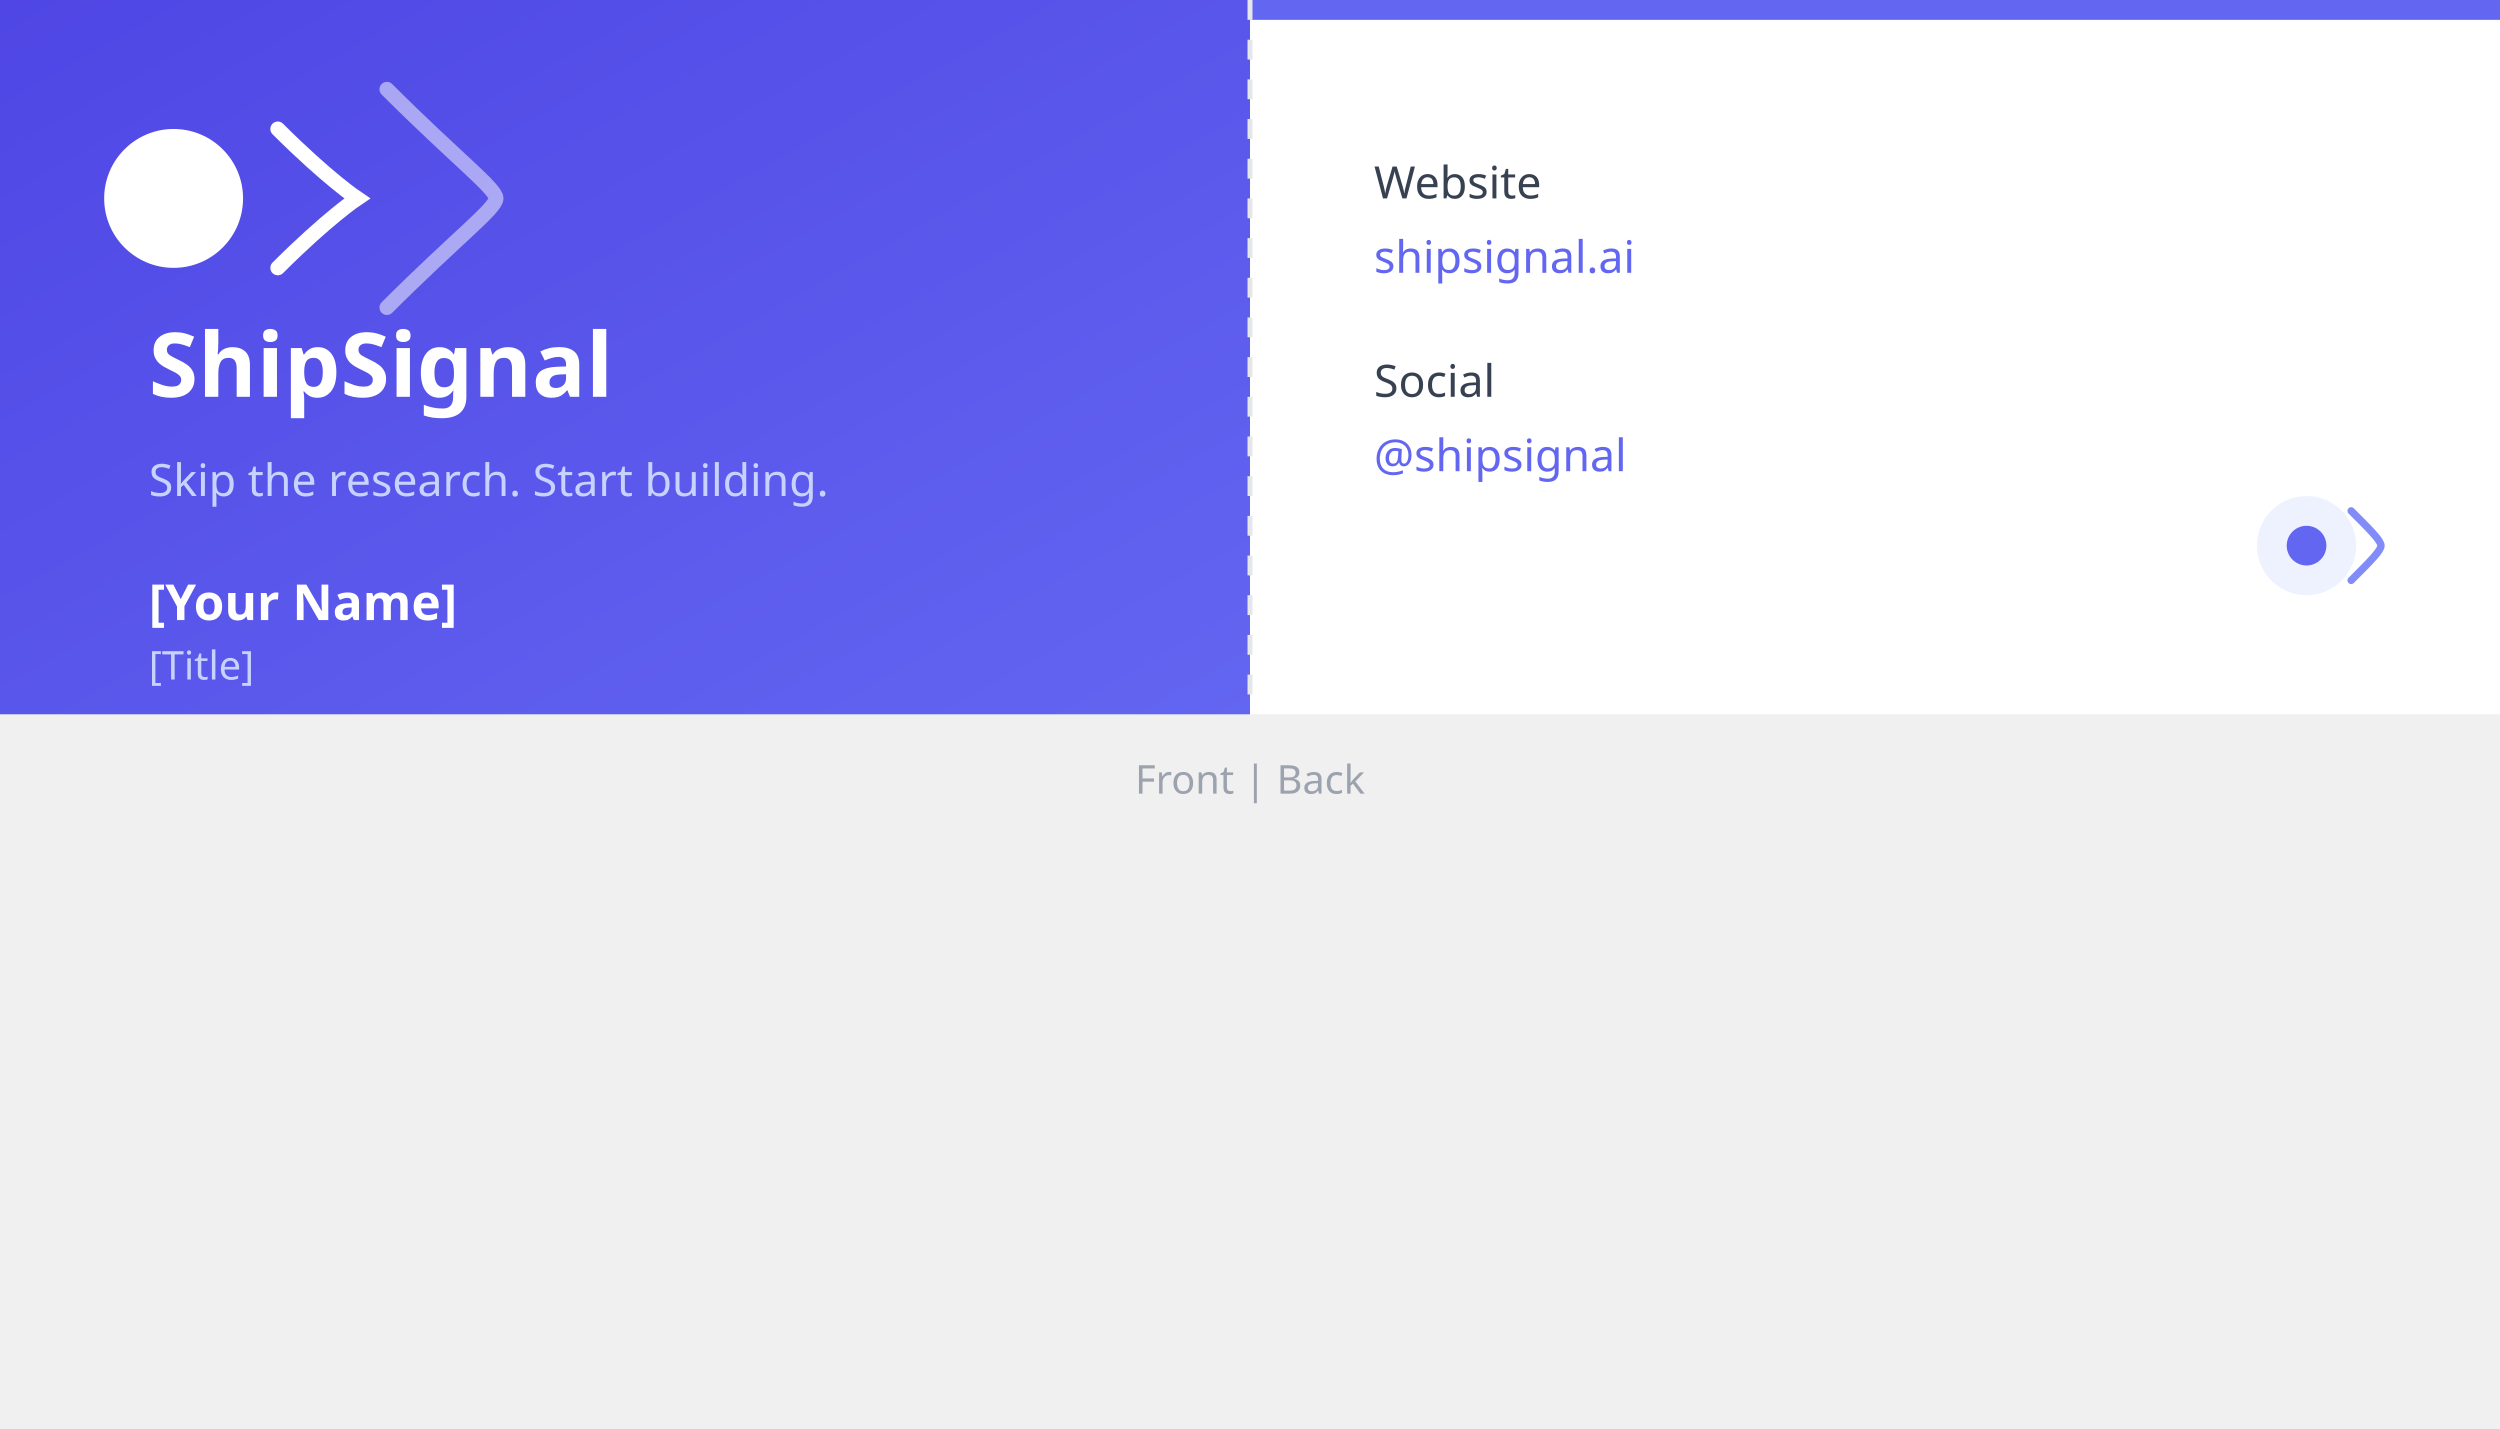
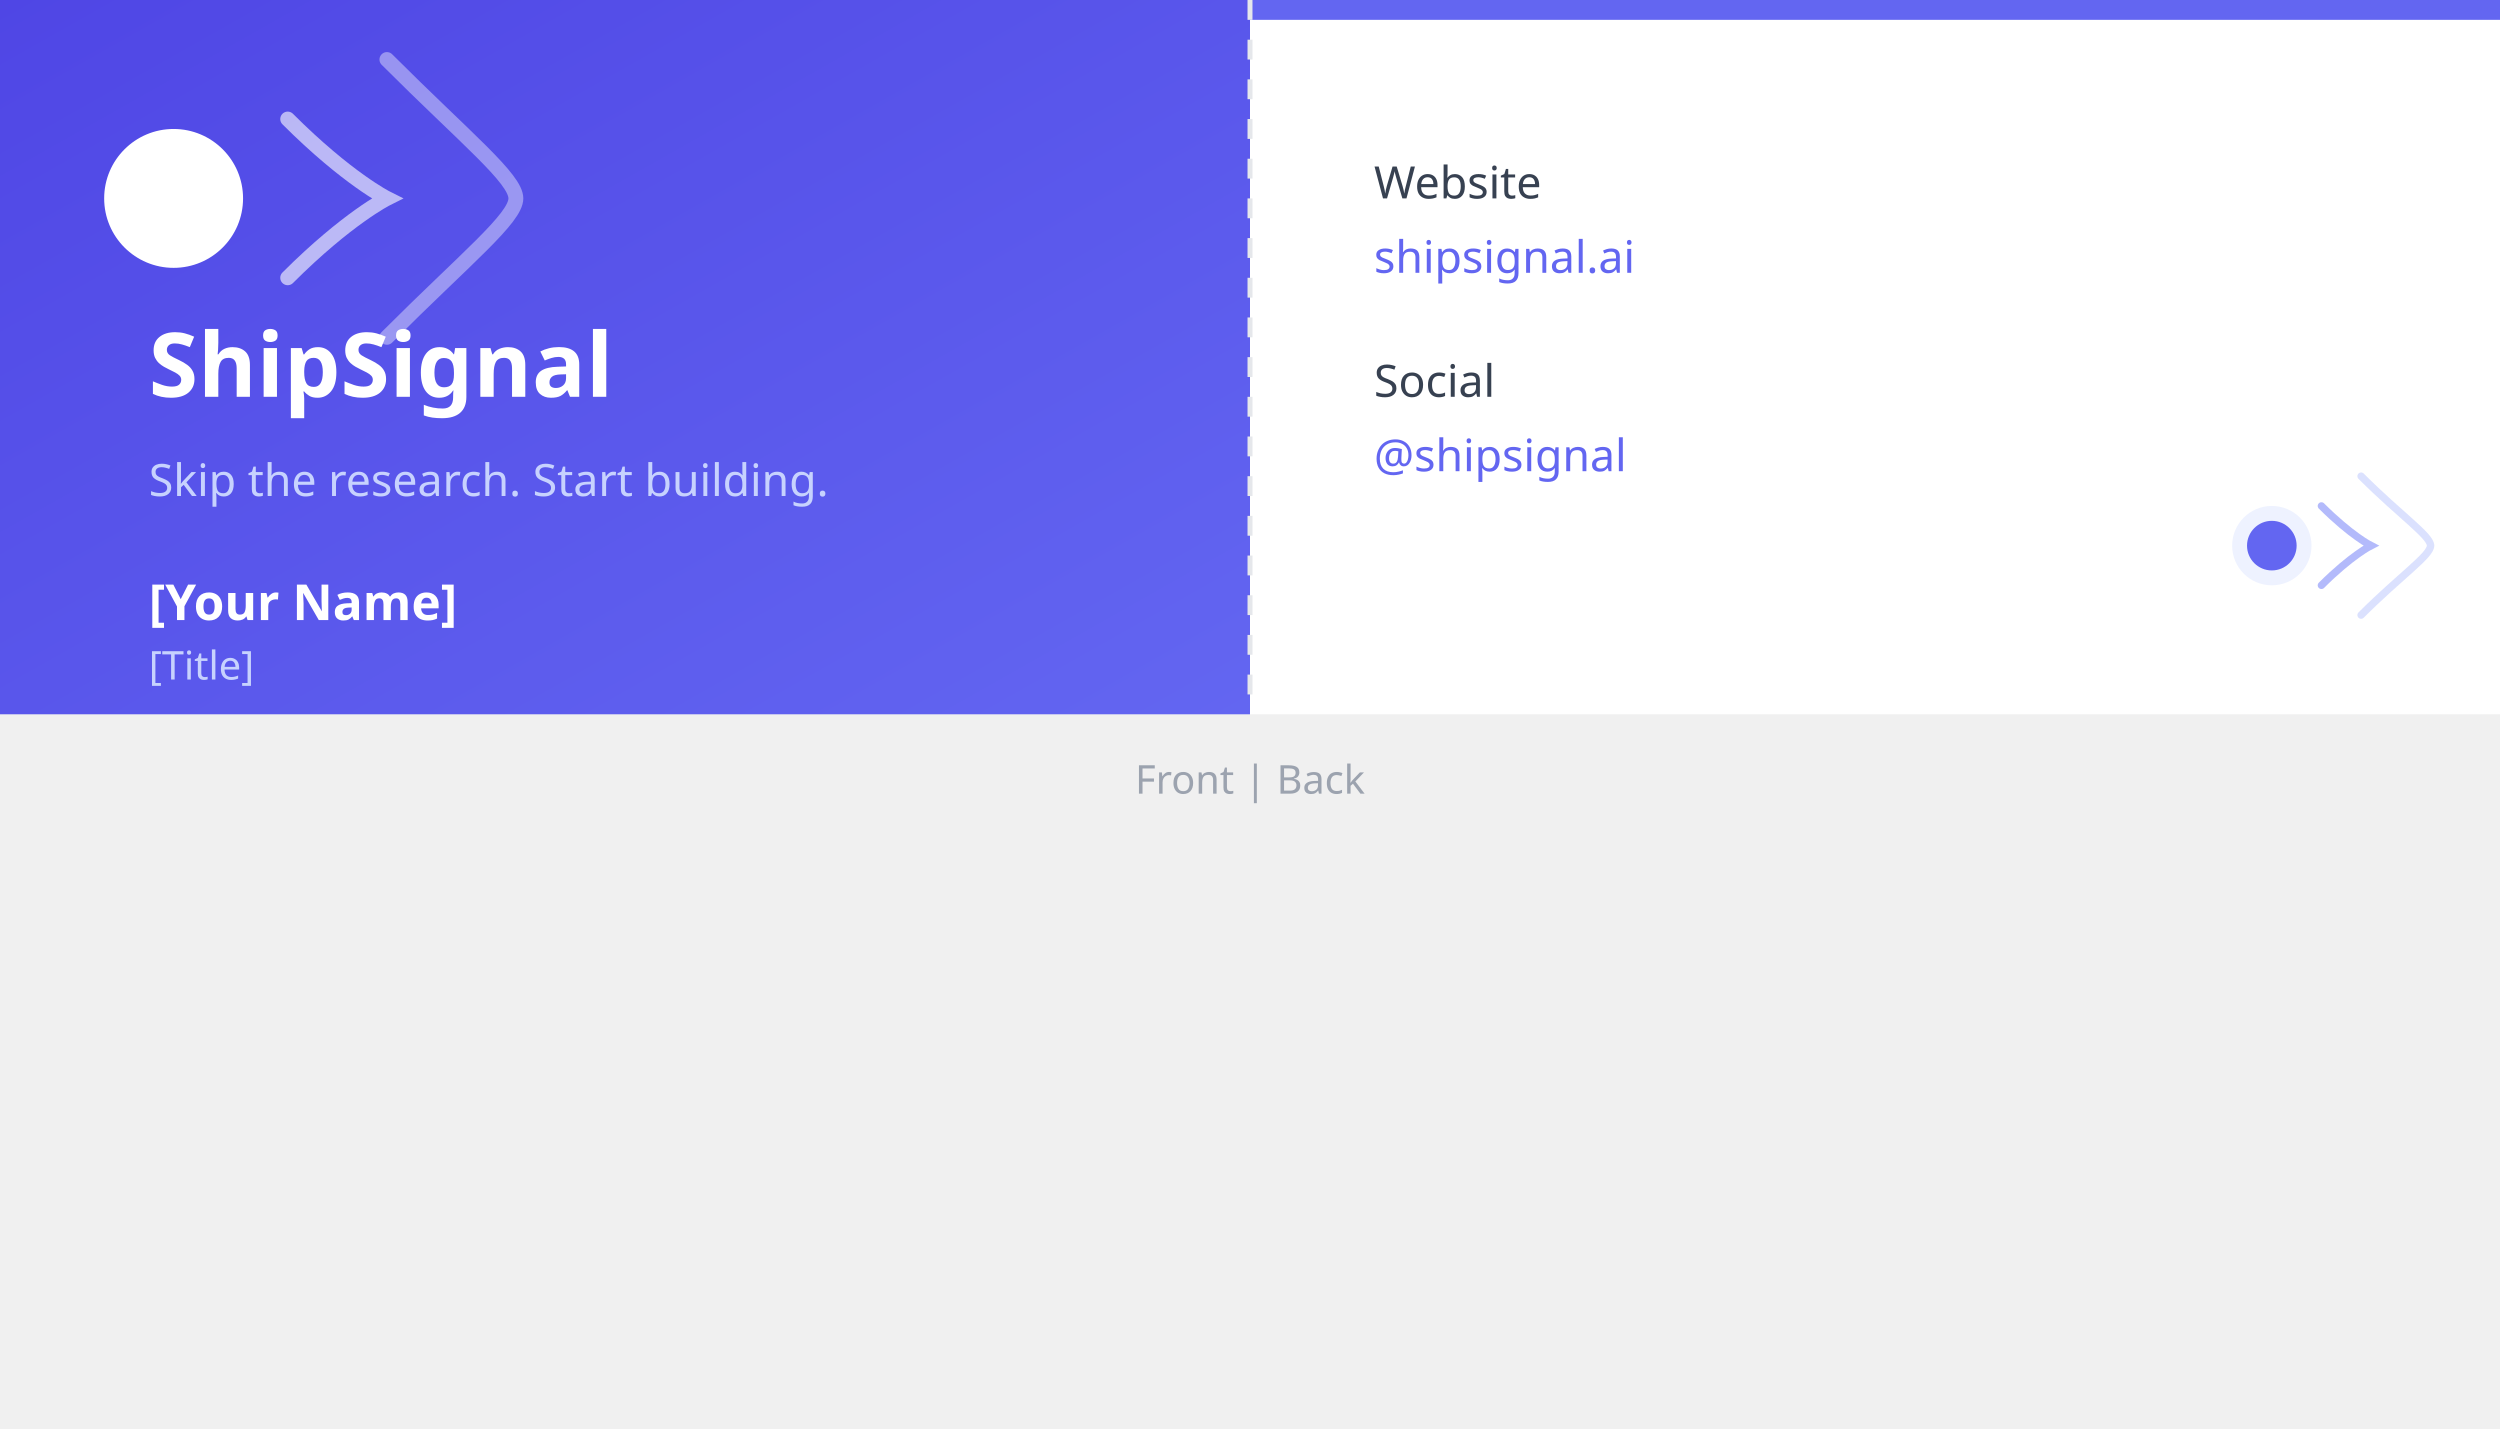
<svg xmlns="http://www.w3.org/2000/svg" width="504" height="288" viewBox="0 0 504 288" fill="none">
  <defs>
    <linearGradient id="card-bg" x1="0%" y1="0%" x2="100%" y2="100%">
      <stop offset="0%" stop-color="#4f46e5" />
      <stop offset="100%" stop-color="#6366f1" />
    </linearGradient>
  </defs>
  <rect width="252" height="144" fill="url(#card-bg)" />
  <circle cx="35" cy="40" r="14" fill="white" />
-   <path d="M56 26C66 36 72 40 72 40C72 40 66 44 56 54" stroke="white" stroke-width="3" stroke-linecap="round" fill="none" />
-   <path d="M78 18C92 32 100 38 100 40C100 42 92 48 78 62" stroke="white" stroke-width="3" stroke-linecap="round" fill="none" opacity="0.5" />
+   <path d="M58 24C70 36 78 40 78 40C78 40 70 44 58 56" stroke="white" stroke-width="3" stroke-linecap="round" fill="none" opacity="0.6" />
+   <path d="M78 12C94 28 104 36 104 40C104 44 94 52 78 68" stroke="white" stroke-width="3" stroke-linecap="round" fill="none" opacity="0.4" />
  <text x="30" y="80" font-family="Outfit, sans-serif" font-size="18" font-weight="700" fill="white">ShipSignal</text>
  <text x="30" y="100" font-family="Outfit, sans-serif" font-size="9" font-weight="400" fill="#c7d2fe">Skip the research. Start building.</text>
  <text x="30" y="125" font-family="Outfit, sans-serif" font-size="10" font-weight="600" fill="white">[Your Name]</text>
  <text x="30" y="137" font-family="Outfit, sans-serif" font-size="8" font-weight="400" fill="#c7d2fe">[Title]</text>
  <rect x="252" y="0" width="252" height="144" fill="white" />
  <rect x="252" y="0" width="252" height="4" fill="#6366f1" />
  <text x="277" y="40" font-family="Outfit, sans-serif" font-size="9" font-weight="500" fill="#374151">Website</text>
  <text x="277" y="55" font-family="Outfit, sans-serif" font-size="9" font-weight="400" fill="#6366f1">shipsignal.ai</text>
  <text x="277" y="80" font-family="Outfit, sans-serif" font-size="9" font-weight="500" fill="#374151">Social</text>
  <text x="277" y="95" font-family="Outfit, sans-serif" font-size="9" font-weight="400" fill="#6366f1">@shipsignal</text>
-   <circle cx="465" cy="110" r="10" fill="#eef2ff" />
-   <circle cx="465" cy="110" r="4" fill="#6366f1" />
-   <path d="M474 103C478 107 480 109 480 110C480 111 478 113 474 117" stroke="#818cf8" stroke-width="1.5" stroke-linecap="round" fill="none" />
+   <circle cx="458" cy="110" r="8" fill="#eef2ff" />
+   <circle cx="458" cy="110" r="5" fill="#6366f1" />
+   <path d="M468 102C474 108 478 110 478 110C478 110 474 112 468 118" stroke="#818cf8" stroke-width="1.5" stroke-linecap="round" fill="none" opacity="0.6" />
+   <path d="M476 96C484 104 490 108 490 110C490 112 484 116 476 124" stroke="#a5b4fc" stroke-width="1.5" stroke-linecap="round" fill="none" opacity="0.4" />
  <line x1="252" y1="0" x2="252" y2="144" stroke="#e5e7eb" stroke-width="1" stroke-dasharray="4 4" />
  <text x="252" y="160" font-family="Outfit, sans-serif" font-size="8" fill="#9ca3af" text-anchor="middle">Front | Back</text>
</svg>
